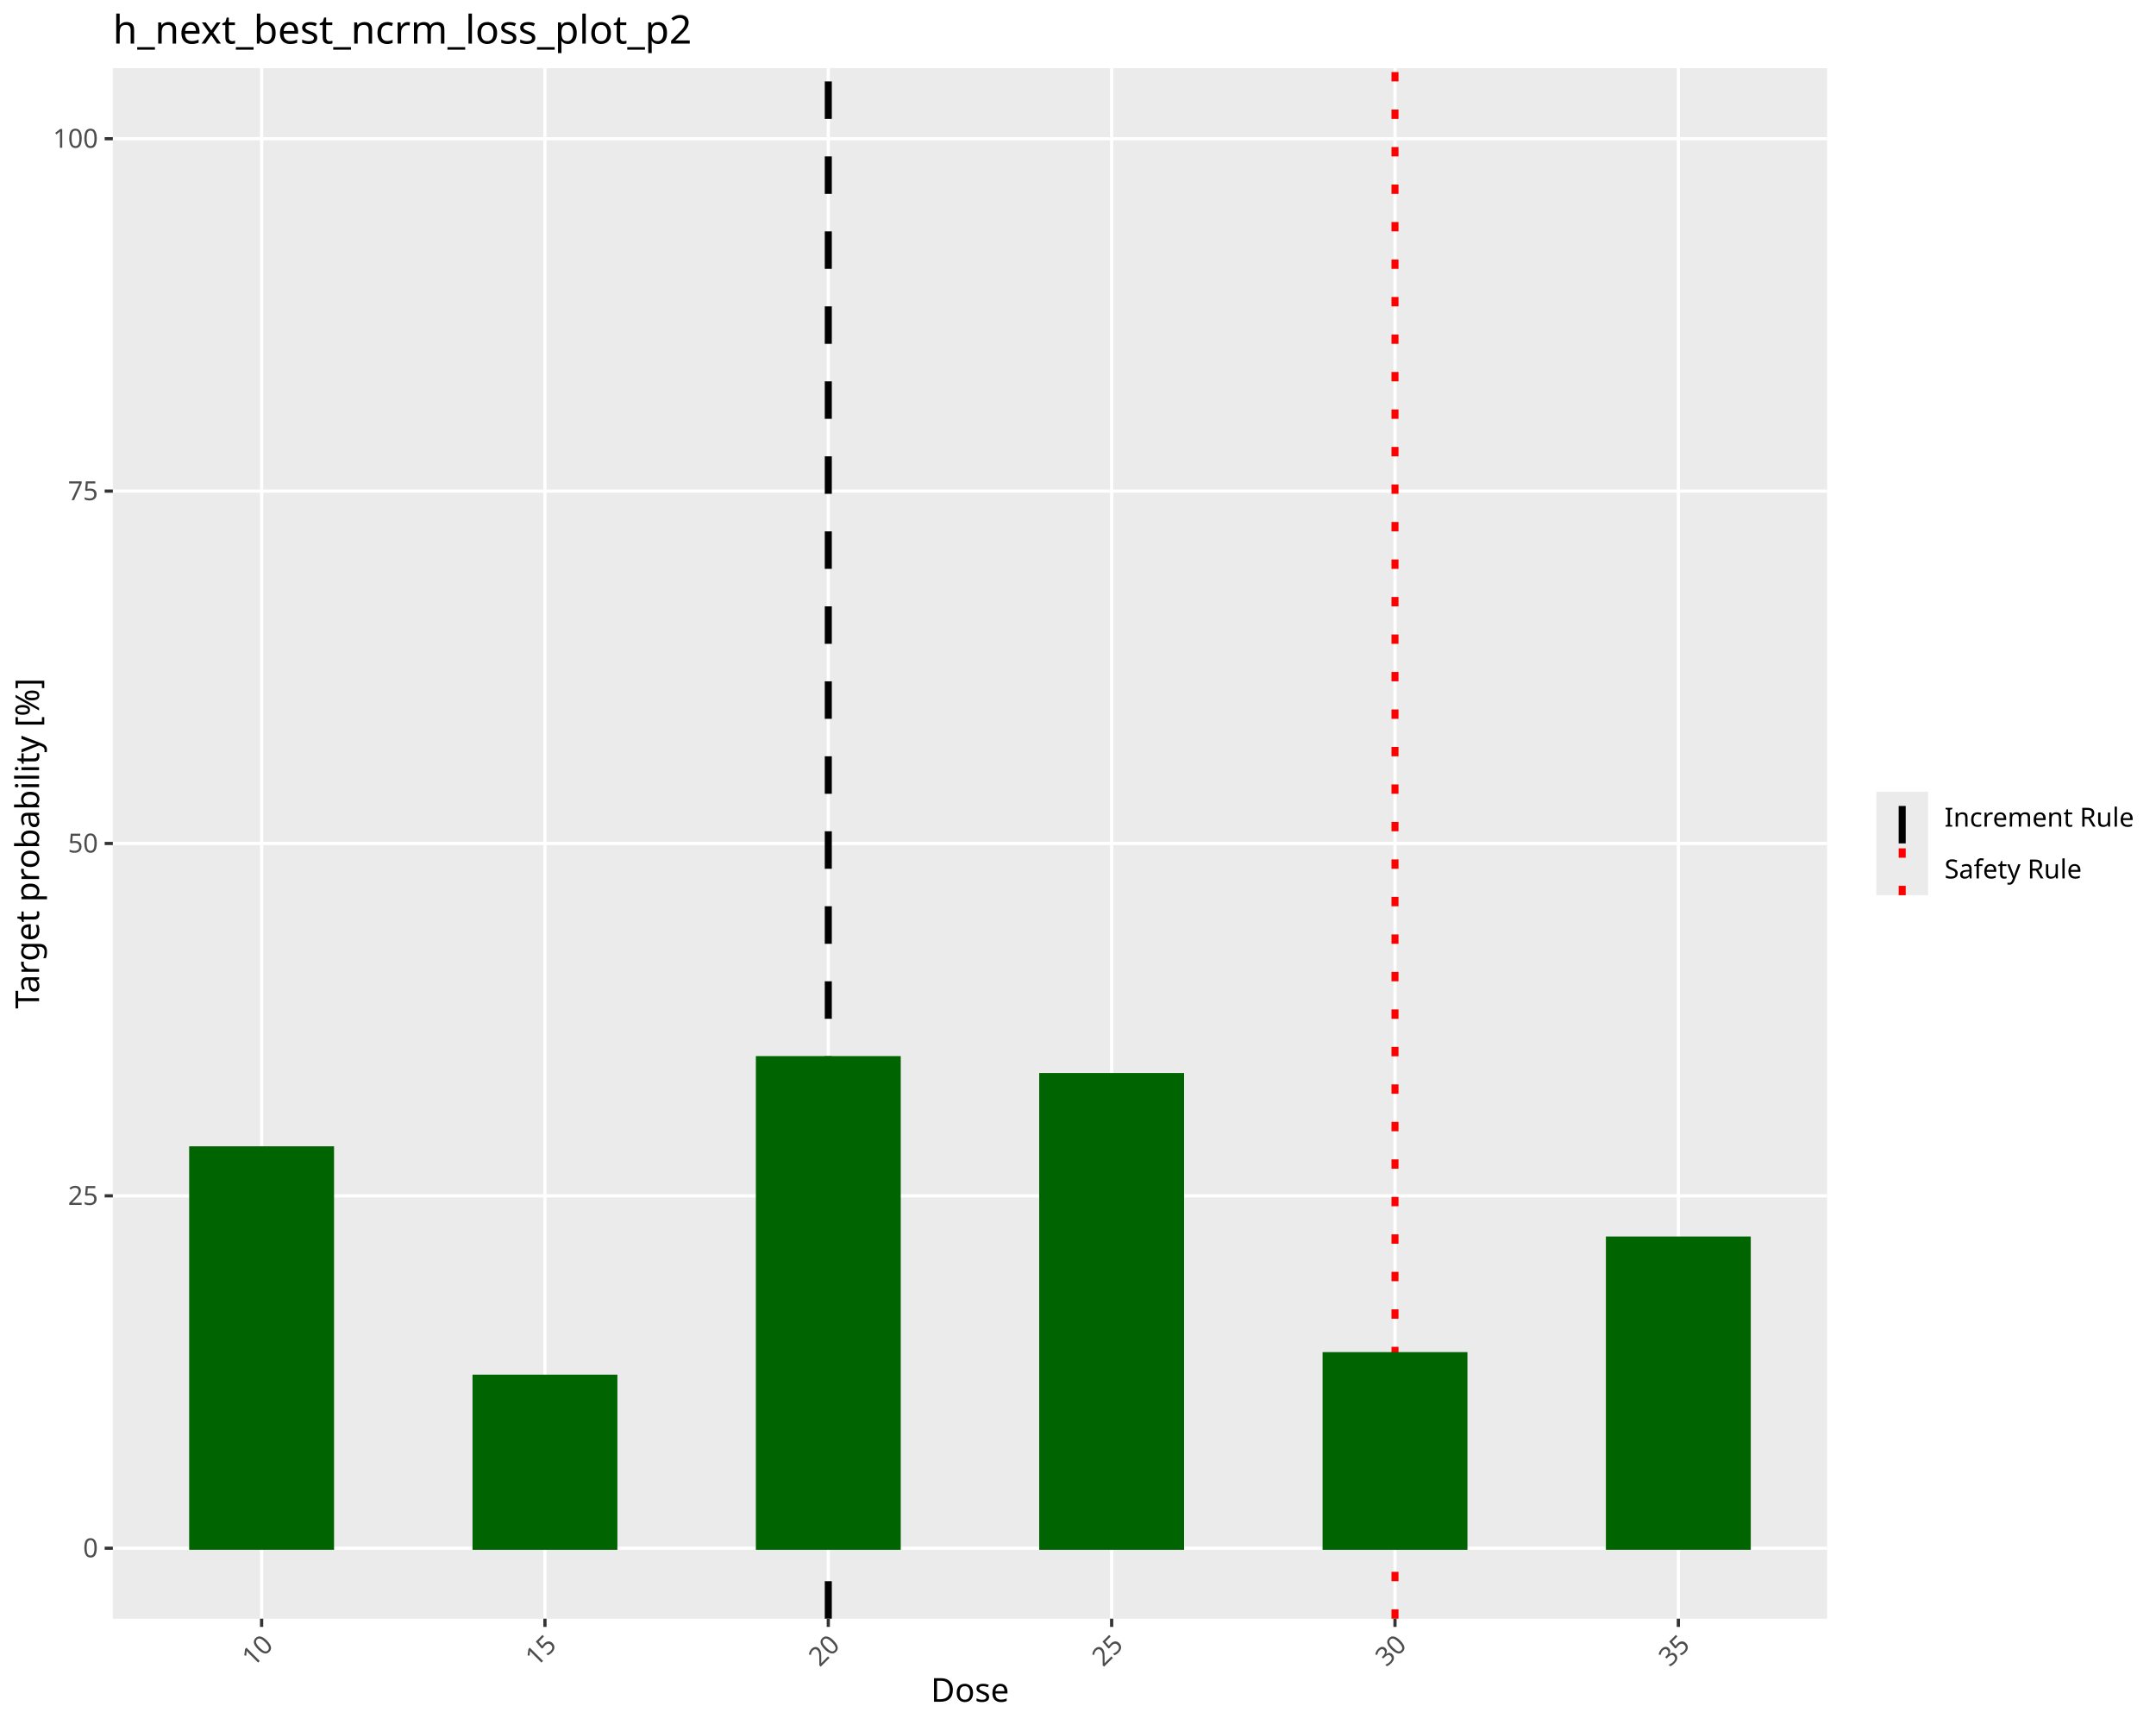
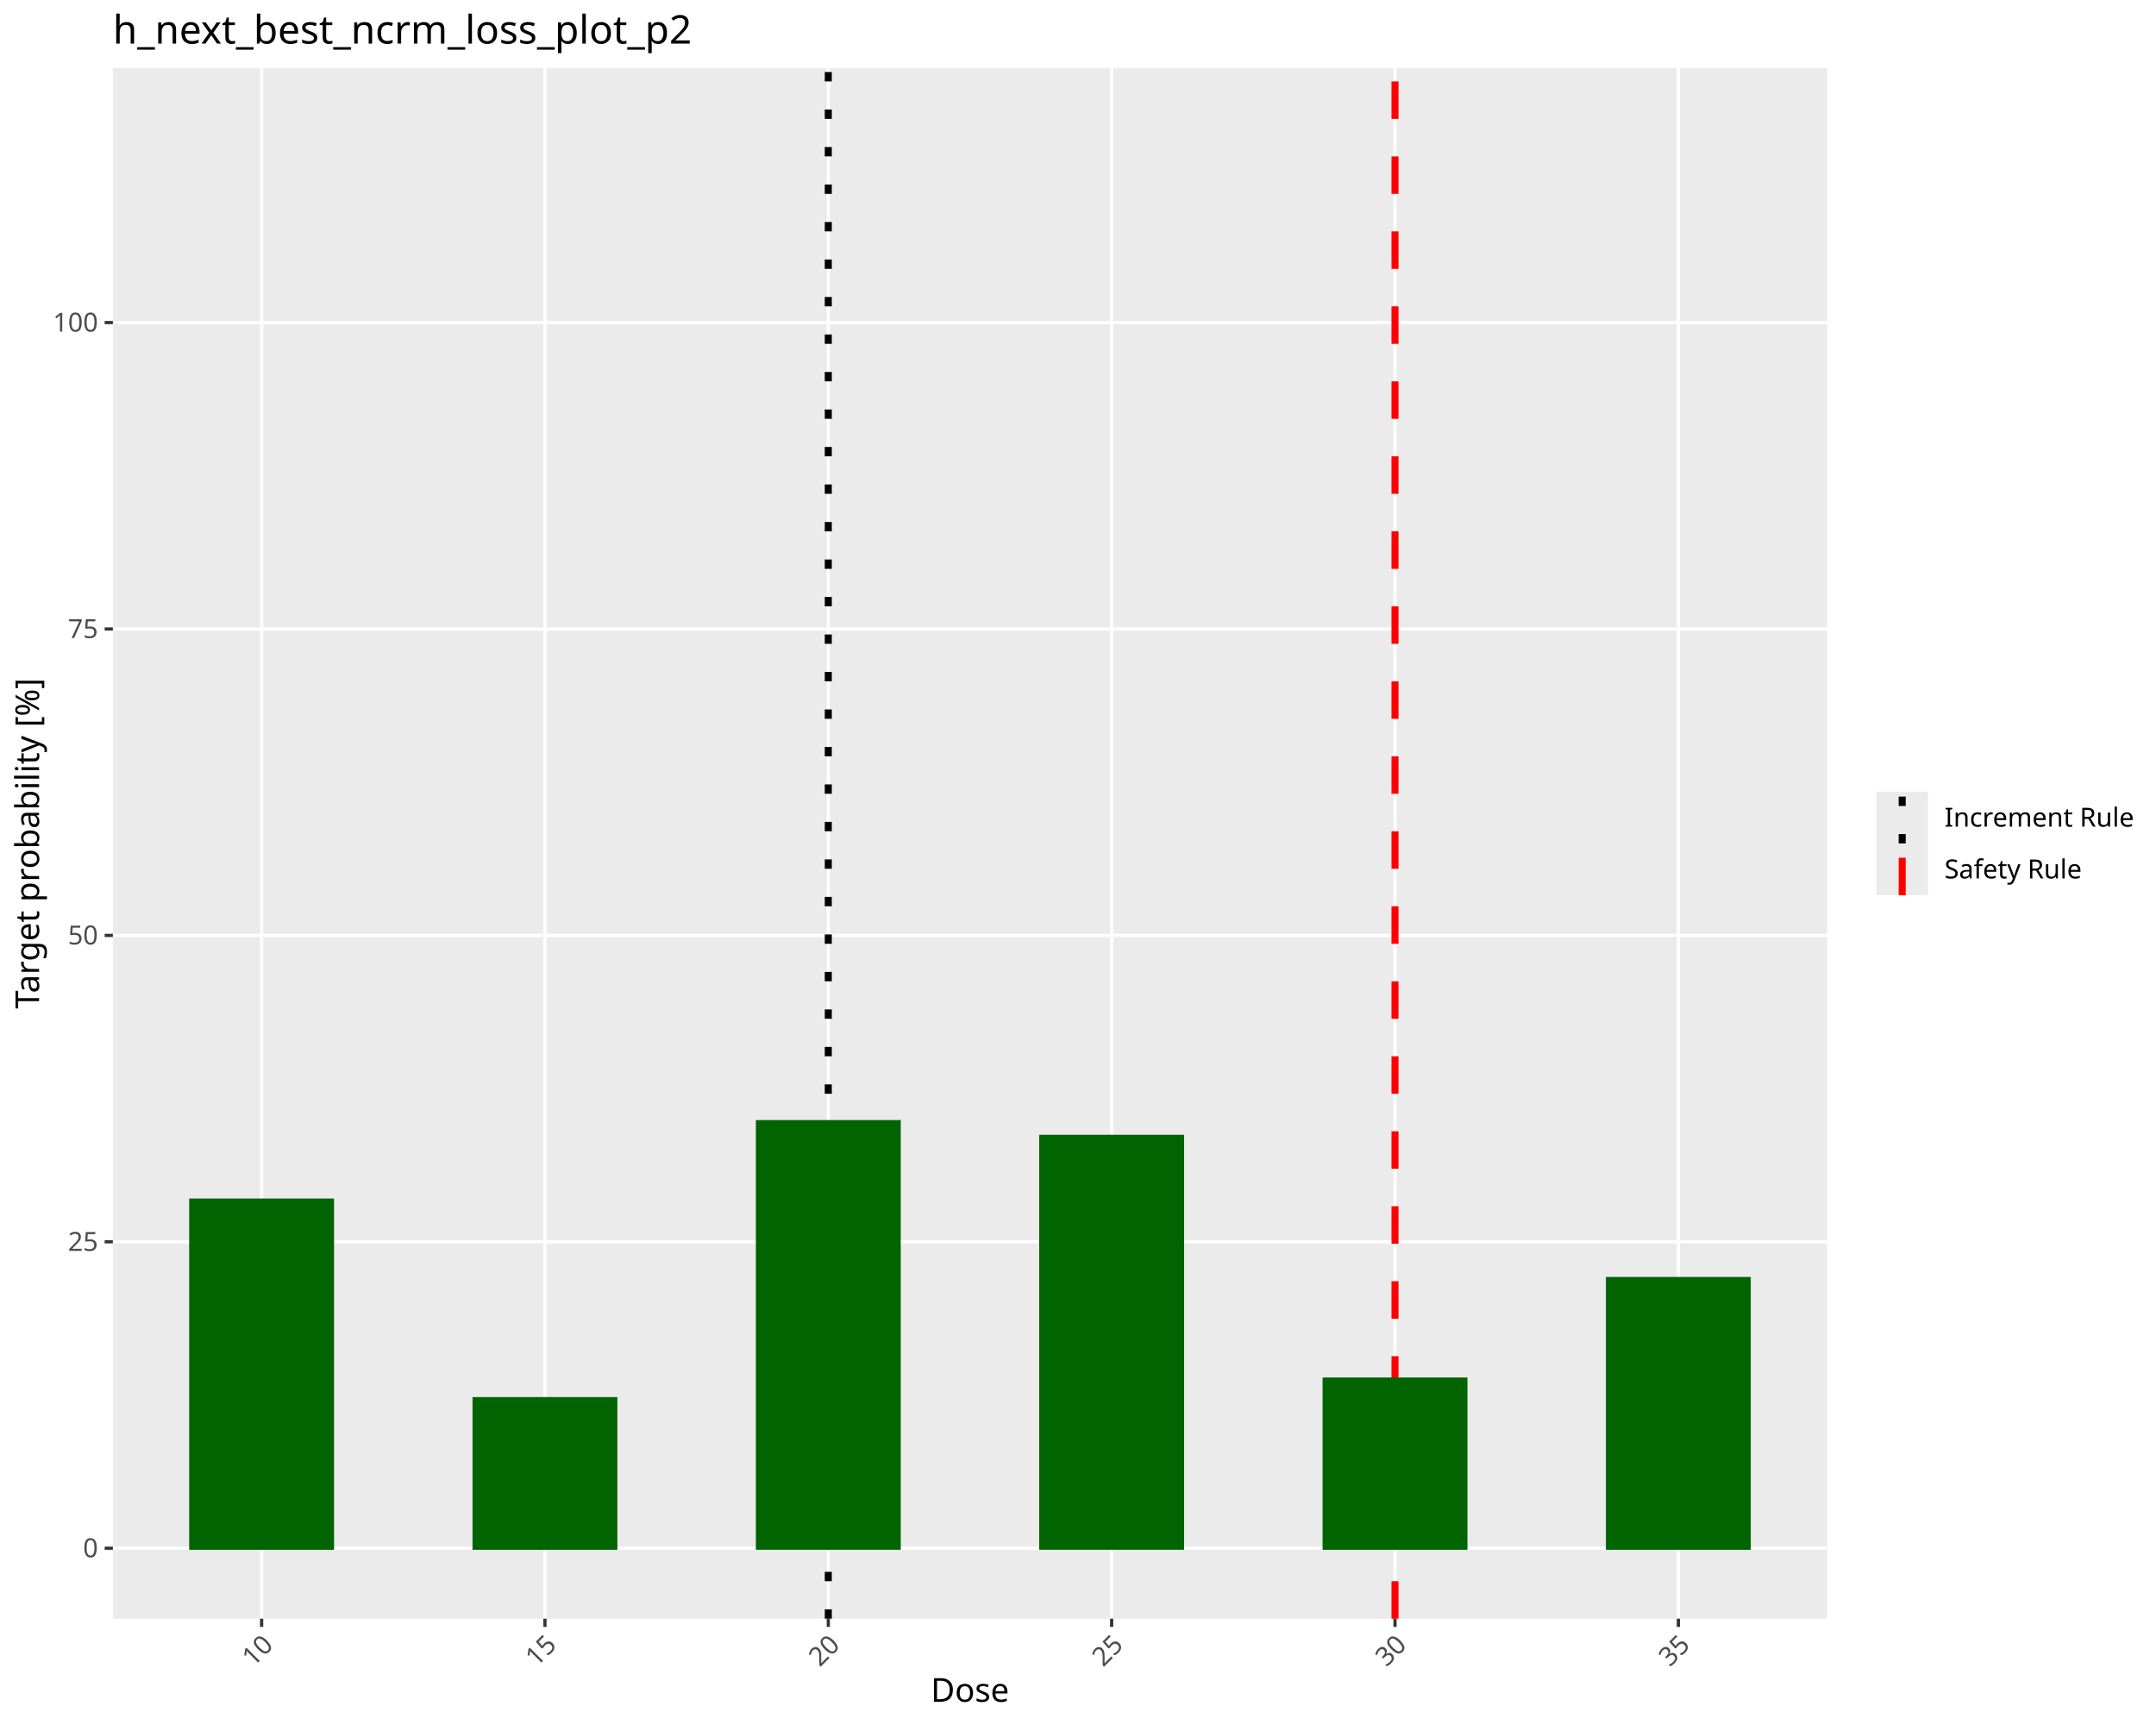
<svg xmlns="http://www.w3.org/2000/svg" class="svglite" data-engine-version="2.0" width="720.00pt" height="576.00pt" viewBox="0 0 720.00 576.00">
  <defs>
    <style type="text/css">
    .svglite line, .svglite polyline, .svglite polygon, .svglite path, .svglite rect, .svglite circle {
      fill: none;
      stroke: #000000;
      stroke-linecap: round;
      stroke-linejoin: round;
      stroke-miterlimit: 10.00;
    }
  </style>
  </defs>
  <rect width="100%" height="100%" style="stroke: none; fill: #FFFFFF;" />
  <defs>
    <clipPath id="cpMC4wMHw3MjAuMDB8MC4wMHw1NzYuMDA=">
      <rect x="0.00" y="0.00" width="720.00" height="576.00" />
    </clipPath>
  </defs>
  <g clip-path="url(#cpMC4wMHw3MjAuMDB8MC4wMHw1NzYuMDA=)">
    <rect x="0.00" y="0.00" width="720.00" height="576.00" style="stroke-width: 1.07; stroke: #FFFFFF; fill: #FFFFFF;" />
  </g>
  <defs>
    <clipPath id="cpMzcuNjl8NjEwLjE2fDIyLjc4fDU0MC41MA==">
      <rect x="37.69" y="22.78" width="572.48" height="517.72" />
    </clipPath>
  </defs>
  <g clip-path="url(#cpMzcuNjl8NjEwLjE2fDIyLjc4fDU0MC41MA==)">
    <rect x="37.69" y="22.78" width="572.48" height="517.72" style="stroke-width: 1.07; stroke: none; fill: #EBEBEB;" />
    <polyline points="37.69,516.97 610.16,516.97 " style="stroke-width: 1.07; stroke: #FFFFFF; stroke-linecap: butt;" />
-     <polyline points="37.69,399.30 610.16,399.30 " style="stroke-width: 1.07; stroke: #FFFFFF; stroke-linecap: butt;" />
-     <polyline points="37.69,281.64 610.16,281.64 " style="stroke-width: 1.07; stroke: #FFFFFF; stroke-linecap: butt;" />
-     <polyline points="37.69,163.98 610.16,163.98 " style="stroke-width: 1.07; stroke: #FFFFFF; stroke-linecap: butt;" />
-     <polyline points="37.69,46.32 610.16,46.32 " style="stroke-width: 1.07; stroke: #FFFFFF; stroke-linecap: butt;" />
+     <polyline points="37.69,414.65 610.16,414.65 " style="stroke-width: 1.07; stroke: #FFFFFF; stroke-linecap: butt;" />
+     <polyline points="37.69,312.34 610.16,312.34 " style="stroke-width: 1.07; stroke: #FFFFFF; stroke-linecap: butt;" />
+     <polyline points="37.69,210.02 610.16,210.02 " style="stroke-width: 1.07; stroke: #FFFFFF; stroke-linecap: butt;" />
+     <polyline points="37.69,107.71 610.16,107.71 " style="stroke-width: 1.07; stroke: #FFFFFF; stroke-linecap: butt;" />
    <polyline points="87.37,540.50 87.37,22.78 " style="stroke-width: 1.07; stroke: #FFFFFF; stroke-linecap: butt;" />
    <polyline points="181.99,540.50 181.99,22.78 " style="stroke-width: 1.07; stroke: #FFFFFF; stroke-linecap: butt;" />
    <polyline points="276.61,540.50 276.61,22.78 " style="stroke-width: 1.07; stroke: #FFFFFF; stroke-linecap: butt;" />
    <polyline points="371.24,540.50 371.24,22.78 " style="stroke-width: 1.07; stroke: #FFFFFF; stroke-linecap: butt;" />
    <polyline points="465.86,540.50 465.86,22.78 " style="stroke-width: 1.07; stroke: #FFFFFF; stroke-linecap: butt;" />
    <polyline points="560.49,540.50 560.49,22.78 " style="stroke-width: 1.07; stroke: #FFFFFF; stroke-linecap: butt;" />
-     <line x1="276.61" y1="540.50" x2="276.61" y2="22.78" style="stroke-width: 2.35; stroke-dasharray: 12.52,12.52; stroke-linecap: butt;" />
-     <line x1="465.86" y1="540.50" x2="465.86" y2="22.78" style="stroke-width: 2.35; stroke: #FF0000; stroke-dasharray: 3.13,9.39; stroke-linecap: butt;" />
-     <rect x="63.71" y="383.30" width="47.31" height="133.66" style="stroke-width: 1.07; stroke: #006400; stroke-linecap: butt; stroke-linejoin: miter; fill: #006400;" />
-     <rect x="158.33" y="459.55" width="47.31" height="57.42" style="stroke-width: 1.07; stroke: #006400; stroke-linecap: butt; stroke-linejoin: miter; fill: #006400;" />
-     <rect x="252.96" y="353.18" width="47.31" height="163.79" style="stroke-width: 1.07; stroke: #006400; stroke-linecap: butt; stroke-linejoin: miter; fill: #006400;" />
-     <rect x="347.58" y="358.83" width="47.31" height="158.14" style="stroke-width: 1.07; stroke: #006400; stroke-linecap: butt; stroke-linejoin: miter; fill: #006400;" />
-     <rect x="442.21" y="452.02" width="47.31" height="64.95" style="stroke-width: 1.07; stroke: #006400; stroke-linecap: butt; stroke-linejoin: miter; fill: #006400;" />
-     <rect x="536.83" y="413.42" width="47.31" height="103.54" style="stroke-width: 1.07; stroke: #006400; stroke-linecap: butt; stroke-linejoin: miter; fill: #006400;" />
+     <line x1="276.61" y1="540.50" x2="276.61" y2="22.78" style="stroke-width: 2.35; stroke-dasharray: 3.13,9.39; stroke-linecap: butt;" />
+     <line x1="465.86" y1="540.50" x2="465.86" y2="22.78" style="stroke-width: 2.35; stroke: #FF0000; stroke-dasharray: 12.52,12.52; stroke-linecap: butt;" />
+     <rect x="63.71" y="400.74" width="47.31" height="116.23" style="stroke-width: 1.07; stroke: #006400; stroke-linecap: butt; stroke-linejoin: miter; fill: #006400;" />
+     <rect x="158.33" y="467.04" width="47.31" height="49.93" style="stroke-width: 1.07; stroke: #006400; stroke-linecap: butt; stroke-linejoin: miter; fill: #006400;" />
+     <rect x="252.96" y="374.54" width="47.31" height="142.42" style="stroke-width: 1.07; stroke: #006400; stroke-linecap: butt; stroke-linejoin: miter; fill: #006400;" />
+     <rect x="347.58" y="379.45" width="47.31" height="137.51" style="stroke-width: 1.07; stroke: #006400; stroke-linecap: butt; stroke-linejoin: miter; fill: #006400;" />
+     <rect x="442.21" y="460.49" width="47.31" height="56.48" style="stroke-width: 1.07; stroke: #006400; stroke-linecap: butt; stroke-linejoin: miter; fill: #006400;" />
+     <rect x="536.83" y="426.93" width="47.31" height="90.04" style="stroke-width: 1.07; stroke: #006400; stroke-linecap: butt; stroke-linejoin: miter; fill: #006400;" />
  </g>
  <g clip-path="url(#cpMC4wMHw3MjAuMDB8MC4wMHw1NzYuMDA=)">
    <text x="32.76" y="519.99" text-anchor="end" style="font-size: 8.80px; fill: #4D4D4D; font-family: sans;" textLength="4.89px" lengthAdjust="spacingAndGlyphs">0</text>
-     <text x="32.76" y="402.33" text-anchor="end" style="font-size: 8.80px; fill: #4D4D4D; font-family: sans;" textLength="9.79px" lengthAdjust="spacingAndGlyphs">25</text>
-     <text x="32.76" y="284.67" text-anchor="end" style="font-size: 8.80px; fill: #4D4D4D; font-family: sans;" textLength="9.79px" lengthAdjust="spacingAndGlyphs">50</text>
-     <text x="32.76" y="167.01" text-anchor="end" style="font-size: 8.80px; fill: #4D4D4D; font-family: sans;" textLength="9.79px" lengthAdjust="spacingAndGlyphs">75</text>
-     <text x="32.76" y="49.34" text-anchor="end" style="font-size: 8.80px; fill: #4D4D4D; font-family: sans;" textLength="14.68px" lengthAdjust="spacingAndGlyphs">100</text>
+     <text x="32.76" y="417.68" text-anchor="end" style="font-size: 8.80px; fill: #4D4D4D; font-family: sans;" textLength="9.79px" lengthAdjust="spacingAndGlyphs">25</text>
+     <text x="32.76" y="315.36" text-anchor="end" style="font-size: 8.80px; fill: #4D4D4D; font-family: sans;" textLength="9.79px" lengthAdjust="spacingAndGlyphs">50</text>
+     <text x="32.76" y="213.05" text-anchor="end" style="font-size: 8.80px; fill: #4D4D4D; font-family: sans;" textLength="9.79px" lengthAdjust="spacingAndGlyphs">75</text>
+     <text x="32.76" y="110.73" text-anchor="end" style="font-size: 8.80px; fill: #4D4D4D; font-family: sans;" textLength="14.68px" lengthAdjust="spacingAndGlyphs">100</text>
    <polyline points="34.95,516.97 37.69,516.97 " style="stroke-width: 1.07; stroke: #333333; stroke-linecap: butt;" />
-     <polyline points="34.95,399.30 37.69,399.30 " style="stroke-width: 1.07; stroke: #333333; stroke-linecap: butt;" />
-     <polyline points="34.95,281.64 37.69,281.64 " style="stroke-width: 1.07; stroke: #333333; stroke-linecap: butt;" />
-     <polyline points="34.95,163.98 37.69,163.98 " style="stroke-width: 1.07; stroke: #333333; stroke-linecap: butt;" />
-     <polyline points="34.95,46.32 37.69,46.32 " style="stroke-width: 1.07; stroke: #333333; stroke-linecap: butt;" />
+     <polyline points="34.95,414.65 37.69,414.65 " style="stroke-width: 1.07; stroke: #333333; stroke-linecap: butt;" />
+     <polyline points="34.95,312.34 37.69,312.34 " style="stroke-width: 1.07; stroke: #333333; stroke-linecap: butt;" />
+     <polyline points="34.95,210.02 37.69,210.02 " style="stroke-width: 1.07; stroke: #333333; stroke-linecap: butt;" />
+     <polyline points="34.95,107.71 37.69,107.71 " style="stroke-width: 1.07; stroke: #333333; stroke-linecap: butt;" />
    <polyline points="87.37,543.24 87.37,540.50 " style="stroke-width: 1.07; stroke: #333333; stroke-linecap: butt;" />
    <polyline points="181.99,543.24 181.99,540.50 " style="stroke-width: 1.07; stroke: #333333; stroke-linecap: butt;" />
    <polyline points="276.61,543.24 276.61,540.50 " style="stroke-width: 1.07; stroke: #333333; stroke-linecap: butt;" />
    <polyline points="371.24,543.24 371.24,540.50 " style="stroke-width: 1.07; stroke: #333333; stroke-linecap: butt;" />
    <polyline points="465.86,543.24 465.86,540.50 " style="stroke-width: 1.07; stroke: #333333; stroke-linecap: butt;" />
    <polyline points="560.49,543.24 560.49,540.50 " style="stroke-width: 1.07; stroke: #333333; stroke-linecap: butt;" />
    <text transform="translate(91.65,549.71) rotate(-45)" text-anchor="end" style="font-size: 8.80px; fill: #4D4D4D; font-family: sans;" textLength="9.79px" lengthAdjust="spacingAndGlyphs">10</text>
    <text transform="translate(186.27,549.71) rotate(-45)" text-anchor="end" style="font-size: 8.80px; fill: #4D4D4D; font-family: sans;" textLength="9.79px" lengthAdjust="spacingAndGlyphs">15</text>
    <text transform="translate(280.90,549.71) rotate(-45)" text-anchor="end" style="font-size: 8.80px; fill: #4D4D4D; font-family: sans;" textLength="9.79px" lengthAdjust="spacingAndGlyphs">20</text>
    <text transform="translate(375.52,549.71) rotate(-45)" text-anchor="end" style="font-size: 8.80px; fill: #4D4D4D; font-family: sans;" textLength="9.79px" lengthAdjust="spacingAndGlyphs">25</text>
    <text transform="translate(470.14,549.71) rotate(-45)" text-anchor="end" style="font-size: 8.80px; fill: #4D4D4D; font-family: sans;" textLength="9.79px" lengthAdjust="spacingAndGlyphs">30</text>
    <text transform="translate(564.77,549.71) rotate(-45)" text-anchor="end" style="font-size: 8.80px; fill: #4D4D4D; font-family: sans;" textLength="9.79px" lengthAdjust="spacingAndGlyphs">35</text>
    <text x="323.93" y="568.24" text-anchor="middle" style="font-size: 11.00px; font-family: sans;" textLength="25.69px" lengthAdjust="spacingAndGlyphs">Dose</text>
    <text transform="translate(13.05,281.64) rotate(-90)" text-anchor="middle" style="font-size: 11.00px; font-family: sans;" textLength="103.94px" lengthAdjust="spacingAndGlyphs">Target probability [%]</text>
    <rect x="621.12" y="258.88" width="93.40" height="45.52" style="stroke-width: 1.07; stroke: none; fill: #FFFFFF;" />
    <rect x="626.60" y="264.36" width="17.28" height="17.28" style="stroke-width: 1.07; stroke: none; fill: #EBEBEB;" />
-     <line x1="635.24" y1="281.64" x2="635.24" y2="264.36" style="stroke-width: 2.35; stroke-dasharray: 12.52,12.52; stroke-linecap: butt;" />
+     <line x1="635.24" y1="281.64" x2="635.24" y2="264.36" style="stroke-width: 2.35; stroke-dasharray: 3.13,9.39; stroke-linecap: butt;" />
    <rect x="626.60" y="281.64" width="17.28" height="17.28" style="stroke-width: 1.07; stroke: none; fill: #EBEBEB;" />
-     <line x1="635.24" y1="298.92" x2="635.24" y2="281.64" style="stroke-width: 2.35; stroke: #FF0000; stroke-dasharray: 3.13,9.39; stroke-linecap: butt;" />
+     <line x1="635.24" y1="298.92" x2="635.24" y2="281.64" style="stroke-width: 2.35; stroke: #FF0000; stroke-dasharray: 12.52,12.52; stroke-linecap: butt;" />
    <text x="649.36" y="276.03" style="font-size: 8.80px; font-family: sans;" textLength="59.68px" lengthAdjust="spacingAndGlyphs">Increment Rule</text>
    <text x="649.36" y="293.31" style="font-size: 8.80px; font-family: sans;" textLength="45.50px" lengthAdjust="spacingAndGlyphs">Safety Rule</text>
    <text x="37.69" y="14.56" style="font-size: 13.20px; font-family: sans;" textLength="190.10px" lengthAdjust="spacingAndGlyphs">h_next_best_ncrm_loss_plot_p2</text>
  </g>
</svg>
